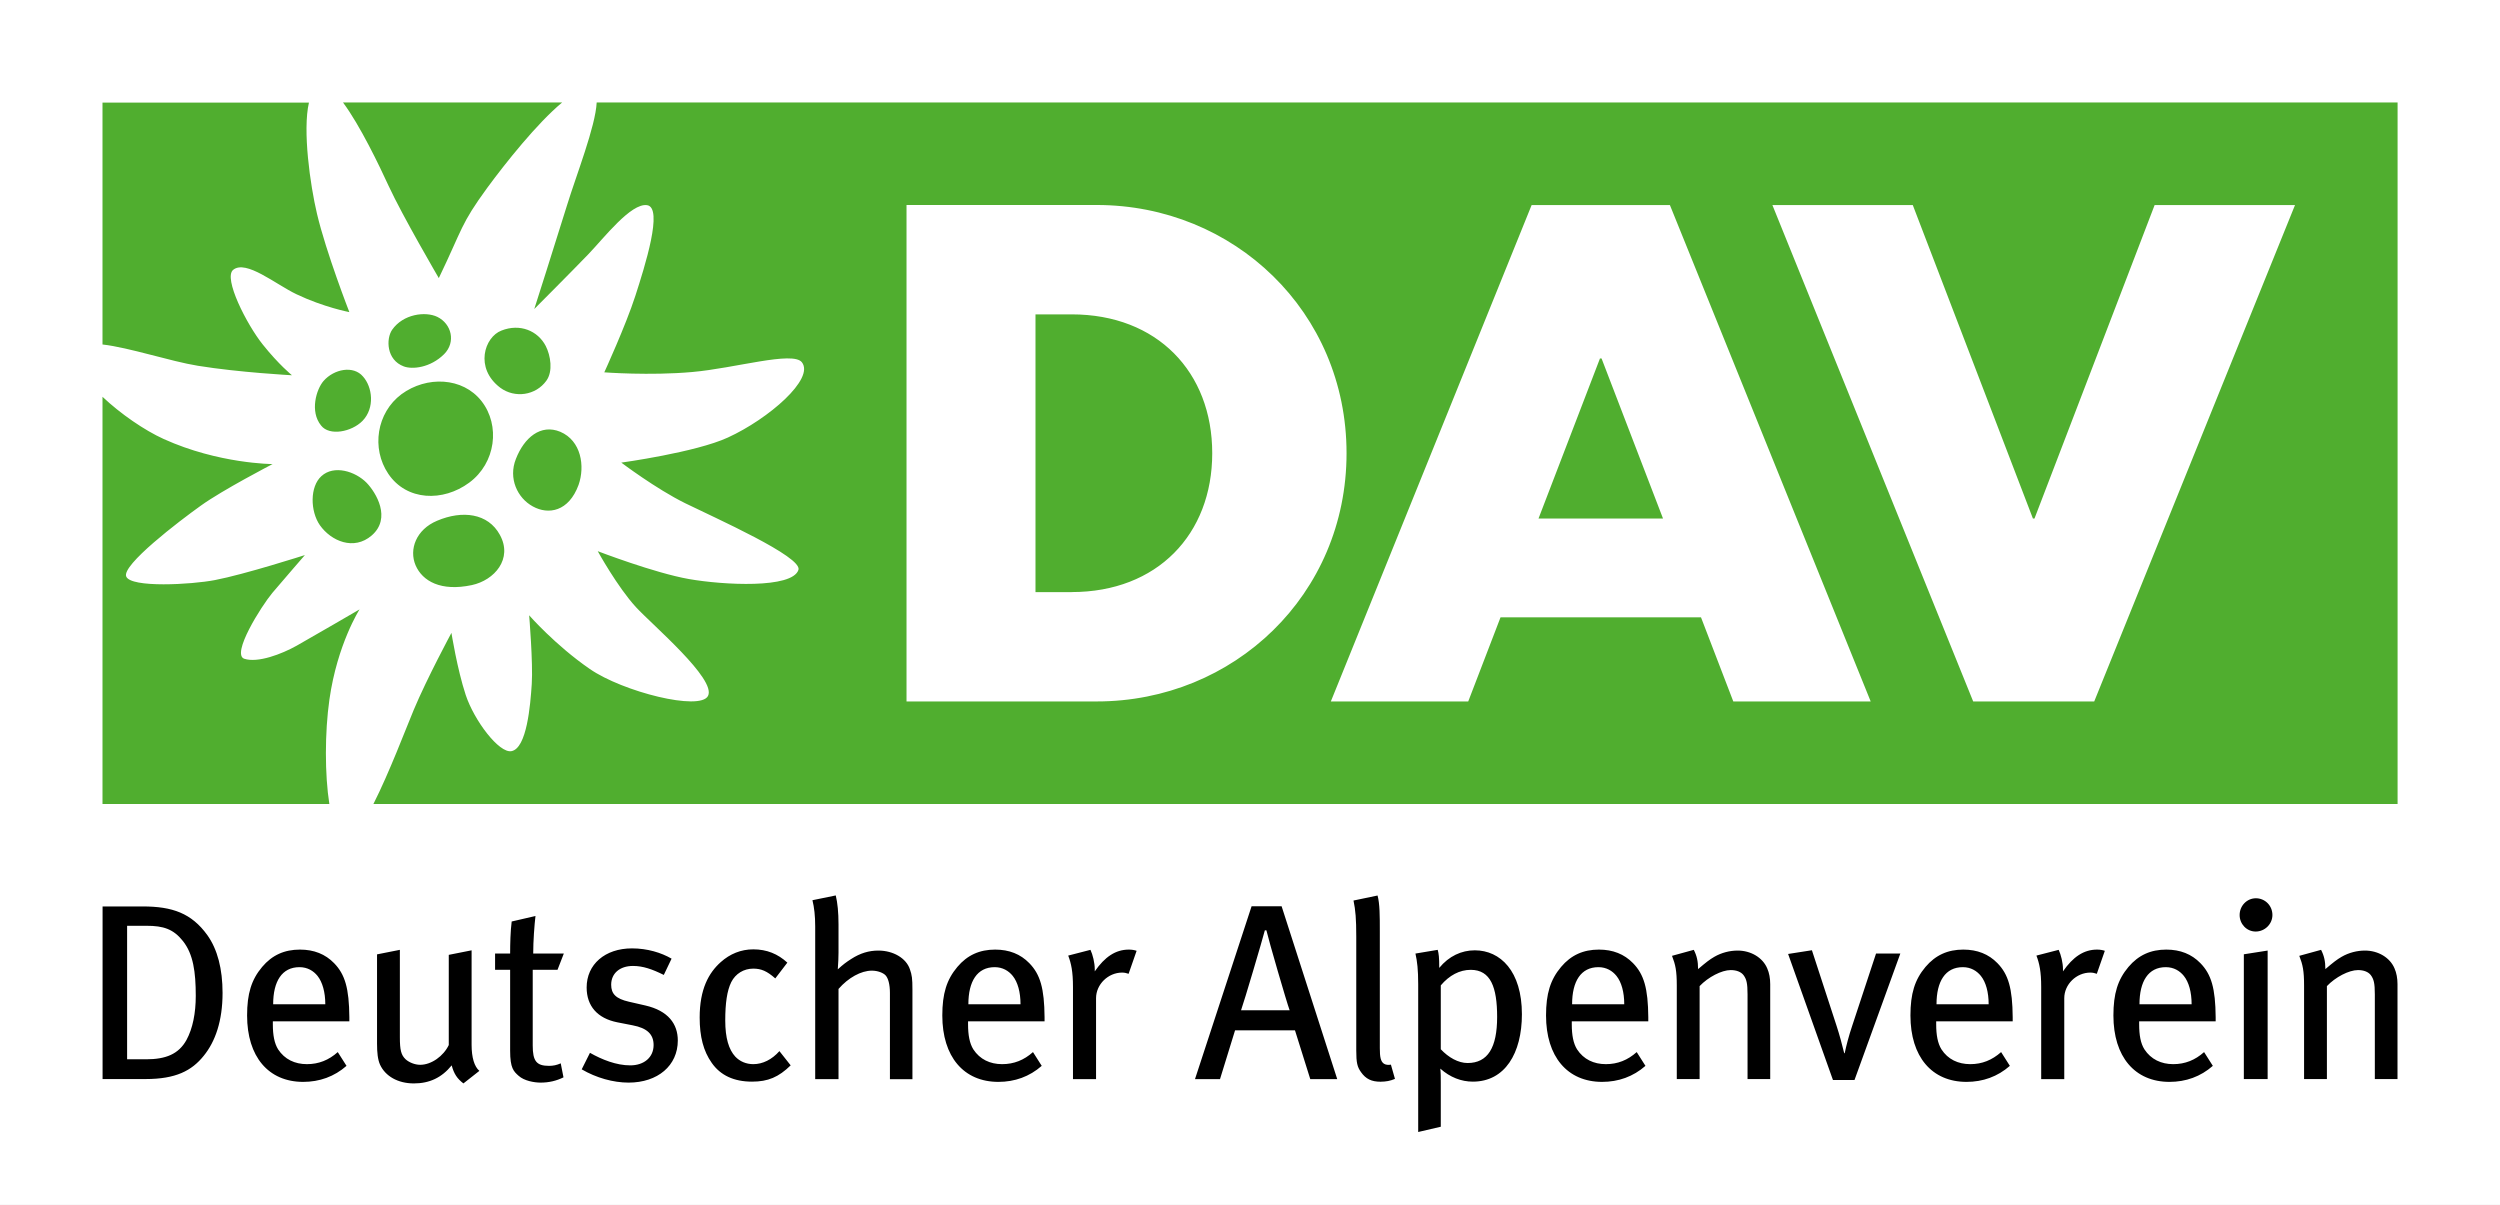
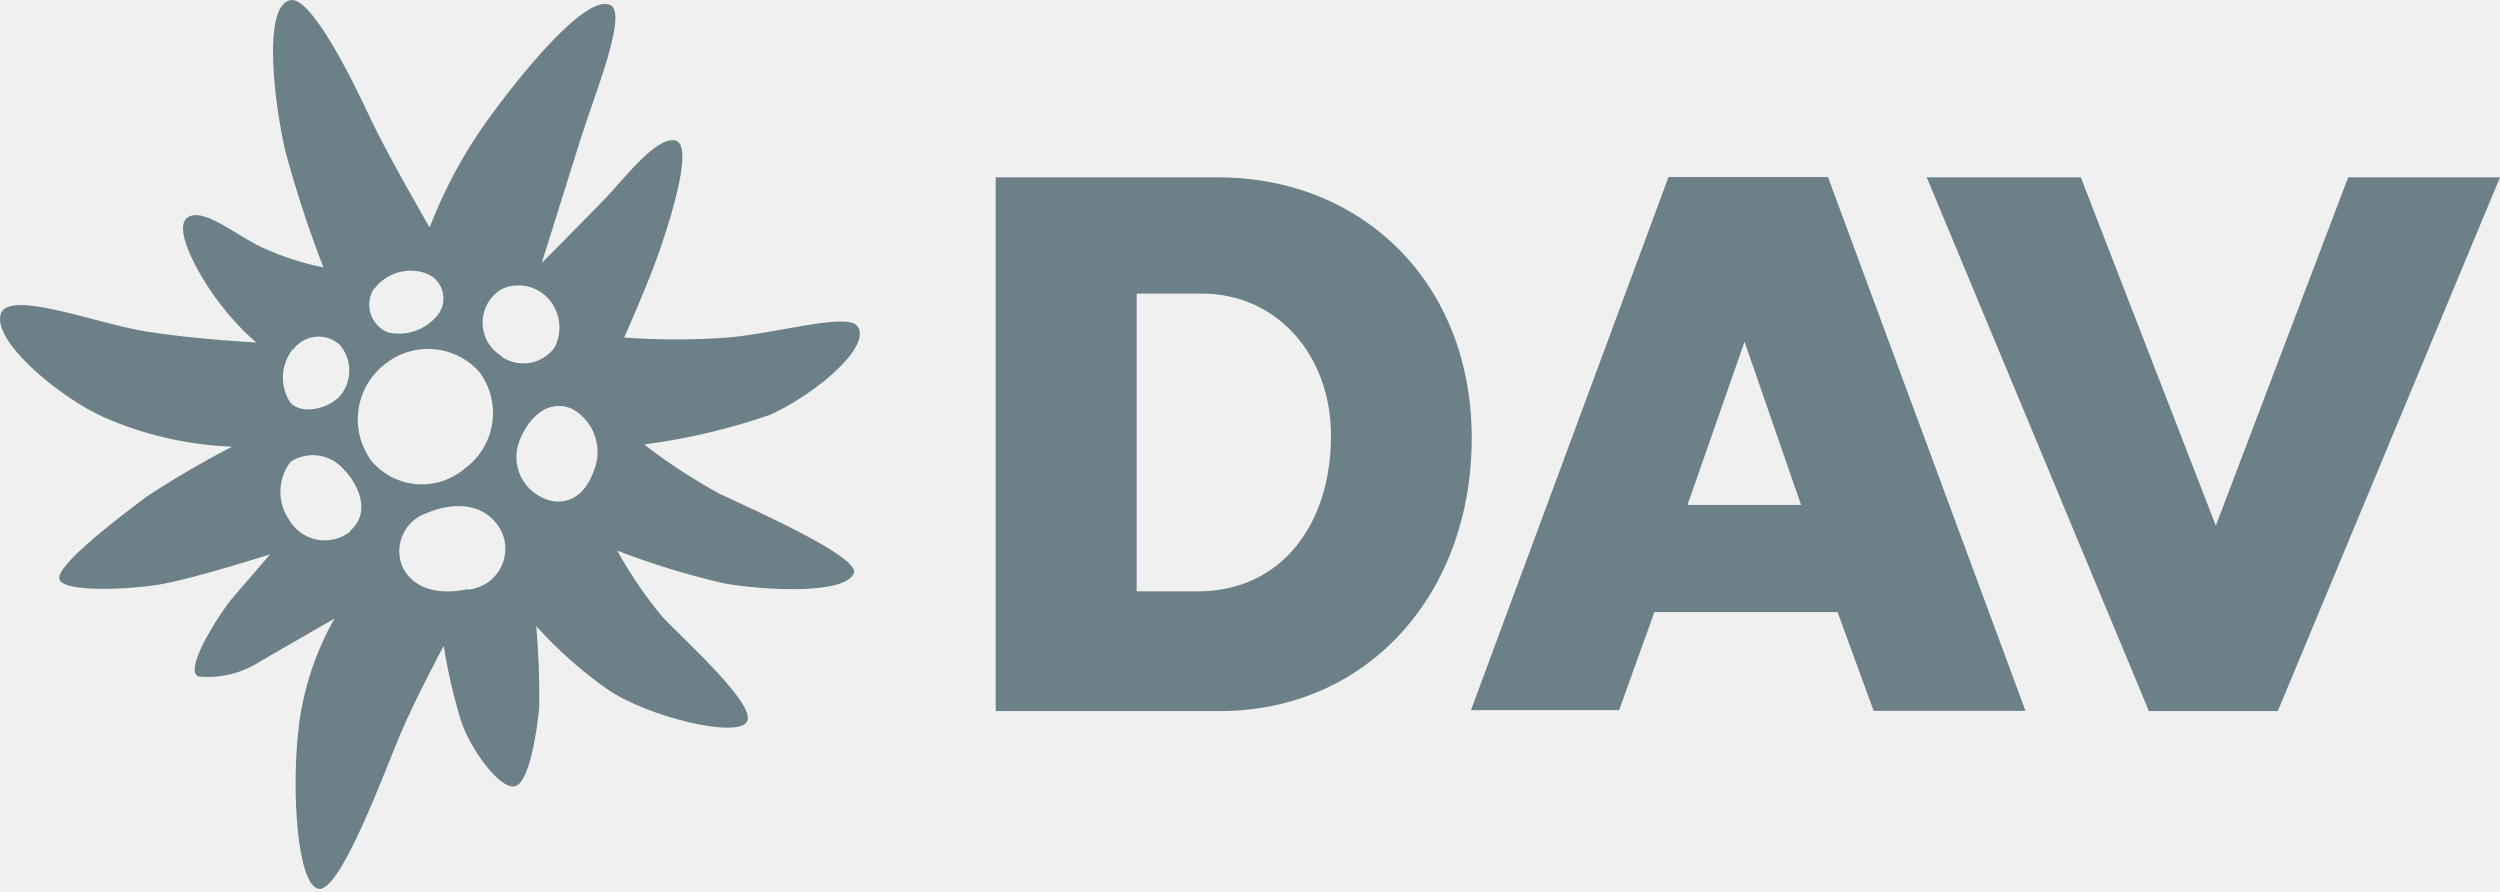
- <svg xmlns="http://www.w3.org/2000/svg" version="1.1" id="Ebene_1" x="0px" y="0px" viewBox="0 0 308.79 148.79" style="enable-background:new 0 0 308.79 148.79;" xml:space="preserve">
-   <style type="text/css">
- 	.st0{fill:#FFFFFF;}
- 	.st1{fill:#50AE2F;}
- </style>
-   <rect class="st0" width="308.79" height="148.79" />
-   <path class="st1" d="M39.7,58.81c1.55-1.42,4.19-0.6,5.59,0.83c1.15,1.2,3.09,4.36,0.62,6.5c-2.2,1.9-5.01,0.7-6.4-1.27  C38.31,63.14,38.26,60.11,39.7,58.81L39.7,58.81z M44.77,51.99c1.56-1.6,1.23-4.19,0.07-5.48c-1.18-1.4-3.58-0.94-4.88,0.55  c-0.88,1.01-1.72,3.76-0.3,5.5C40.69,53.89,43.43,53.35,44.77,51.99L44.77,51.99z M63.72,56.69c-0.95,2.39,0.18,4.82,2.09,5.86  c1.93,1.07,4.44,0.64,5.65-2.65c0.82-2.32,0.33-5.47-2.26-6.57C66.78,52.33,64.74,54.06,63.72,56.69L63.72,56.69z M57.95,59.62  c3.3-2.43,3.86-7.08,1.53-10.07c-2.34-2.99-6.8-3.13-9.89-0.86c-3.07,2.29-3.75,6.69-1.63,9.83C50.22,61.88,54.72,62.01,57.95,59.62  L57.95,59.62z M61.94,40.83c-2.1,0.79-3.35,4.64-0.15,7.06c1.8,1.33,4.38,0.96,5.69-0.86c0.85-1.16,0.53-3.11-0.07-4.29  C66.43,40.84,64.2,39.93,61.94,40.83L61.94,40.83z M24.45,45.18c5.12,0.83,11.61,1.17,11.61,1.17s-1.63-1.32-3.6-3.79  c-1.98-2.47-4.91-8.22-3.66-9.23c1.59-1.29,5.25,1.79,7.81,3.01c3.4,1.62,6.54,2.21,6.54,2.21s-2.87-7.36-4-12.16  c-0.84-3.56-1.79-10.29-0.99-13.72h-25.5v29.88C15.96,42.92,21.04,44.63,24.45,45.18L24.45,45.18z M40.69,86.39  c0.97-6.82,3.72-11.12,3.72-11.12s-5.89,3.43-7.76,4.48c-1.87,1.05-4.81,2.16-6.47,1.62c-1.66-0.54,2.09-6.5,3.47-8.15  c1.39-1.64,4.01-4.66,4.01-4.66s-7.45,2.39-11.12,3.09c-2.9,0.56-10.37,0.98-10.95-0.44c-0.58-1.41,6.51-6.82,9.21-8.75  c2.69-1.94,8.87-5.14,8.87-5.14s-6.67-0.02-13.46-3.1c-2.36-1.07-5.32-3.1-7.55-5.21v50.3h28.02  C40.11,95.68,40.11,90.46,40.69,86.39L40.69,86.39z M54.86,43.74c1.48-1.5,0.91-3.74-0.84-4.6c-1.47-0.71-4.23-0.36-5.59,1.6  c-0.76,1.12-0.71,3.72,1.45,4.52C50.92,45.65,53.15,45.44,54.86,43.74L54.86,43.74z M73.7,12.66c-0.14,2.94-2.54,9.04-3.65,12.65  c-1.43,4.63-4.06,12.86-4.06,12.86s4.78-4.79,6.7-6.79c1.92-2,5.24-6.32,7.23-6.04c2.04,0.29-0.27,7.56-1.45,11.22  c-1.18,3.65-3.83,9.43-3.83,9.43s5.6,0.43,10.86-0.04c5.26-0.46,12.42-2.62,13.54-1.21c1.62,2.04-4.11,7-9.13,9.3  c-3.99,1.84-13.17,3.1-13.17,3.1s4.27,3.23,7.9,5.02c3.64,1.79,14.51,6.62,13.98,8.23c-0.76,2.33-9.27,1.88-13.53,1.13  c-4.27-0.75-11.26-3.44-11.26-3.44s2.44,4.43,4.72,6.91c2,2.18,9.97,8.9,8.9,10.97c-0.98,1.89-10.52-0.51-14.6-3.33  c-4.28-2.95-7.49-6.63-7.49-6.63s0.49,5.9,0.32,8.49c-0.17,2.58-0.6,7.94-2.51,8.29c-1.53,0.28-4.6-3.78-5.65-6.95  c-1.05-3.18-1.76-7.66-1.76-7.66s-3.03,5.62-4.66,9.52c-0.98,2.35-3.02,7.75-4.98,11.62h250.02V12.66H73.7L73.7,12.66z M69.43,12.66  H42.37c2.11,2.84,4.49,7.82,5.64,10.32c1.7,3.68,6.19,11.37,6.19,11.37c2.99-6.22,2.65-6.58,5.99-11.16  C62.45,20.12,66.33,15.24,69.43,12.66L69.43,12.66z M58.27,72.27c2.81-0.6,5.1-3.25,3.47-6.21c-1.46-2.68-4.64-3.06-7.75-1.74  c-2.6,1.09-3.49,3.54-2.66,5.5C52.18,71.79,54.47,73.08,58.27,72.27L58.27,72.27z M132.37,73.13c10.56,0,17.36-7.13,17.36-17.15  c0-10.02-6.79-17.15-17.36-17.15h-4.47v34.31H132.37L132.37,73.13z M111.97,86.64V25.32h23.49c16.93,0,30.86,13.18,30.86,30.66  c0,17.48-13.93,30.66-30.86,30.66H111.97L111.97,86.64z M185.34,76.25l-3.99,10.39h-16.97l24.8-61.31h17.08l24.8,61.31h-16.97  l-3.99-10.39H185.34L185.34,76.25z M205.41,64.05l-7.59-19.77h-0.2l-7.59,19.77H205.41L205.41,64.05z M251.29,64.05l14.84-38.72  h17.34l-24.8,61.31h-14.95l-24.8-61.31h17.34l14.84,38.72H251.29L251.29,64.05z" />
-   <path d="M27.49,122.64c0-2.94-0.62-5.38-1.89-7.15c-1.95-2.69-4.3-3.53-7.98-3.53h-4.95v21.32h5.32c3.71,0,5.69-1.02,7.18-2.88  C26.59,128.65,27.49,126.11,27.49,122.64L27.49,122.64z M24.18,123.01c0,2.1-0.37,4.02-1.15,5.45c-0.96,1.73-2.54,2.38-4.98,2.38  H15.7v-16.49h2.41c2.07,0,3.31,0.4,4.49,1.89C23.87,117.85,24.18,120.04,24.18,123.01L24.18,123.01z M43.15,126.14v-0.5  c-0.03-3.56-0.53-5.29-1.89-6.68c-1.08-1.11-2.48-1.67-4.21-1.67c-1.92,0-3.44,0.68-4.67,2.14c-1.33,1.58-1.86,3.31-1.86,6  c0,5.08,2.63,8.2,6.93,8.2c2.01,0,3.84-0.65,5.35-1.98l-1.08-1.7c-1.11,0.99-2.35,1.49-3.81,1.49c-1.49,0-2.75-0.59-3.56-1.83  c-0.46-0.74-0.65-1.76-0.65-3.09v-0.37H43.15L43.15,126.14z M40.18,124.04h-6.44c0-2.82,1.08-4.58,3.25-4.58  c0.99,0,1.73,0.46,2.23,1.08C39.83,121.31,40.18,122.55,40.18,124.04L40.18,124.04z M59.21,132.27c-0.62-0.53-0.96-1.64-0.96-3.22  v-11.67l-2.82,0.56v11.14c-0.65,1.36-2.14,2.44-3.53,2.44c-0.68,0-1.39-0.31-1.8-0.68c-0.56-0.53-0.71-1.15-0.71-2.72v-10.8  l-2.82,0.56v11.02c0,1.11,0.09,1.98,0.37,2.6c0.65,1.42,2.2,2.32,4.18,2.32c1.92,0,3.44-0.71,4.67-2.23  c0.28,1.05,0.68,1.64,1.45,2.23L59.21,132.27L59.21,132.27z M69.64,117.78h-3.78c0-1.58,0.15-3.53,0.28-4.64l-2.94,0.68  c-0.15,1.18-0.19,2.75-0.19,3.96h-1.86v2.01h1.86v10c0,2.14,0.43,2.54,1.05,3.09c0.68,0.62,1.92,0.84,2.72,0.84  c1.02,0,1.95-0.22,2.82-0.65l-0.34-1.73c-0.5,0.22-0.93,0.31-1.45,0.31c-1.55,0-2.01-0.59-2.01-2.51v-9.35h3.06L69.64,117.78  L69.64,117.78z M83.72,128.52c0-2.04-1.18-3.68-4.02-4.33l-2.01-0.46c-1.64-0.37-2.2-0.99-2.2-2.1c0-1.39,1.05-2.32,2.69-2.32  c1.24,0,2.38,0.4,3.81,1.11l0.96-2.01c-1.27-0.74-3-1.27-4.89-1.27c-3.34,0-5.6,1.98-5.6,4.83c0,2.29,1.33,3.81,3.78,4.3l1.89,0.37  c1.8,0.34,2.6,1.11,2.6,2.44c0,1.52-1.18,2.51-2.88,2.51c-1.73,0-3.5-0.71-4.98-1.55l-1.02,2.04c1.79,1.05,3.9,1.64,5.79,1.64  C81.24,133.72,83.72,131.62,83.72,128.52L83.72,128.52z M97.66,131.59l-1.39-1.76c-0.93,1.05-2.07,1.61-3.22,1.61  c-0.9,0-1.67-0.34-2.23-0.93c-0.8-0.87-1.24-2.29-1.24-4.46c0-2.14,0.22-3.68,0.74-4.74c0.53-1.05,1.55-1.67,2.72-1.67  c0.99,0,1.7,0.31,2.72,1.21l1.49-1.95c-1.18-1.08-2.54-1.64-4.21-1.64c-1.52,0-2.88,0.56-4.02,1.58c-1.49,1.33-2.6,3.34-2.6,6.84  c0,2.35,0.46,4.15,1.49,5.6c1.08,1.55,2.75,2.32,4.98,2.32C94.87,133.6,96.17,133.04,97.66,131.59L97.66,131.59z M112.7,133.29  v-11.05c0-1.39-0.06-1.79-0.31-2.51c-0.46-1.39-2.07-2.32-3.9-2.32c-1.15,0-2.23,0.31-3.37,1.05c-0.62,0.4-0.96,0.65-1.64,1.27  c0.06-0.8,0.09-1.52,0.09-2.07v-3.47c0-1.52-0.12-2.66-0.34-3.59l-2.88,0.59c0.22,0.9,0.34,1.92,0.34,3.25v18.85h2.88v-11.14  c1.21-1.39,2.79-2.26,4.12-2.26c0.74,0,1.42,0.28,1.7,0.59c0.31,0.34,0.53,1.08,0.53,2.17v10.65H112.7L112.7,133.29z M129.02,126.14  v-0.5c-0.03-3.56-0.53-5.29-1.89-6.68c-1.08-1.11-2.48-1.67-4.21-1.67c-1.92,0-3.44,0.68-4.67,2.14c-1.33,1.58-1.86,3.31-1.86,6  c0,5.08,2.63,8.2,6.93,8.2c2.01,0,3.84-0.65,5.35-1.98l-1.08-1.7c-1.11,0.99-2.35,1.49-3.81,1.49c-1.49,0-2.75-0.59-3.56-1.83  c-0.46-0.74-0.65-1.76-0.65-3.09v-0.37H129.02L129.02,126.14z M126.05,124.04h-6.44c0-2.82,1.08-4.58,3.25-4.58  c0.99,0,1.73,0.46,2.23,1.08C125.71,121.31,126.05,122.55,126.05,124.04L126.05,124.04z M140.39,117.44  c-0.25-0.09-0.59-0.15-0.96-0.15c-1.64,0-2.97,0.9-4.21,2.69v-0.28c0-0.77-0.25-1.79-0.53-2.38l-2.75,0.71  c0.37,0.96,0.59,1.98,0.59,3.87v11.39h2.85v-10c0-1.7,1.49-3.16,3.22-3.16c0.31,0,0.53,0.06,0.8,0.15L140.39,117.44L140.39,117.44z   M165.17,133.29l-6.87-21.35h-3.71l-6.99,21.35h3.09l1.86-6.03h7.4l1.89,6.03H165.17L165.17,133.29z M159.29,124.78h-6  c0.37-1.02,2.63-8.67,2.94-9.87h0.19C156.7,116.14,158.92,123.79,159.29,124.78L159.29,124.78z M172.3,133.26l-0.5-1.76  c-0.31,0.06-0.65,0.03-0.87-0.12c-0.4-0.28-0.5-0.84-0.5-1.92v-14.42c0-1.92,0-3.4-0.28-4.43l-2.97,0.62  c0.25,1.21,0.34,2.26,0.34,4.46v14.05c0,1.52,0.12,2.04,0.59,2.69c0.59,0.84,1.3,1.18,2.41,1.18  C171.21,133.6,171.71,133.51,172.3,133.26L172.3,133.26z M187.98,125.27c0-5.32-2.66-7.89-5.82-7.89c-1.64,0-3.19,0.71-4.39,2.17  c0-1.3-0.06-1.76-0.19-2.23l-2.75,0.46c0.22,0.99,0.34,1.98,0.34,3.81v18.23l2.79-0.65v-5.45c0-0.56,0-1.24-0.06-1.73  c1.21,1.08,2.6,1.61,4.02,1.61C185.88,133.6,187.98,130.1,187.98,125.27L187.98,125.27z M184.92,125.61c0,3.78-1.15,5.69-3.65,5.69  c-1.15,0-2.35-0.68-3.31-1.7v-7.89c1.05-1.24,2.32-1.92,3.71-1.92C184.12,119.8,184.92,121.93,184.92,125.61L184.92,125.61z   M203.59,126.14v-0.5c-0.03-3.56-0.53-5.29-1.89-6.68c-1.08-1.11-2.48-1.67-4.21-1.67c-1.92,0-3.44,0.68-4.67,2.14  c-1.33,1.58-1.86,3.31-1.86,6c0,5.08,2.63,8.2,6.93,8.2c2.01,0,3.84-0.65,5.35-1.98l-1.08-1.7c-1.11,0.99-2.35,1.49-3.81,1.49  c-1.49,0-2.75-0.59-3.56-1.83c-0.46-0.74-0.65-1.76-0.65-3.09v-0.37H203.59L203.59,126.14z M200.62,124.04h-6.44  c0-2.82,1.08-4.58,3.25-4.58c0.99,0,1.73,0.46,2.23,1.08C200.28,121.31,200.62,122.55,200.62,124.04L200.62,124.04z M218.65,133.29  v-11.73c0-0.71-0.12-1.39-0.37-1.95c-0.56-1.33-2.01-2.2-3.65-2.2c-0.96,0-1.98,0.25-2.88,0.77c-0.59,0.34-1.02,0.68-2.01,1.52  c0-0.96-0.15-1.64-0.53-2.38l-2.69,0.74c0.43,1.11,0.59,1.83,0.59,3.68v11.54h2.82v-11.48c1.05-1.11,2.72-1.98,3.84-1.98  c0.71,0,1.27,0.22,1.58,0.62c0.37,0.5,0.5,0.99,0.5,2.38v10.46H218.65L218.65,133.29z M234.72,117.78h-3l-2.94,8.91  c-0.43,1.27-0.74,2.48-0.93,3.4h-0.06c-0.25-1.05-0.59-2.29-0.93-3.34l-3.06-9.38l-2.94,0.46l5.54,15.57h2.66L234.72,117.78  L234.72,117.78z M248.6,126.14v-0.5c-0.03-3.56-0.53-5.29-1.89-6.68c-1.08-1.11-2.48-1.67-4.21-1.67c-1.92,0-3.43,0.68-4.67,2.14  c-1.33,1.58-1.86,3.31-1.86,6c0,5.08,2.63,8.2,6.93,8.2c2.01,0,3.84-0.65,5.35-1.98l-1.08-1.7c-1.12,0.99-2.35,1.49-3.81,1.49  c-1.49,0-2.76-0.59-3.56-1.83c-0.46-0.74-0.65-1.76-0.65-3.09v-0.37H248.6L248.6,126.14z M245.63,124.04h-6.44  c0-2.82,1.08-4.58,3.25-4.58c0.99,0,1.73,0.46,2.23,1.08C245.29,121.31,245.63,122.55,245.63,124.04L245.63,124.04z M259.98,117.44  c-0.25-0.09-0.59-0.15-0.96-0.15c-1.64,0-2.97,0.9-4.21,2.69v-0.28c0-0.77-0.25-1.79-0.53-2.38l-2.75,0.71  c0.37,0.96,0.59,1.98,0.59,3.87v11.39h2.85v-10c0-1.7,1.49-3.16,3.22-3.16c0.31,0,0.53,0.06,0.8,0.15L259.98,117.44L259.98,117.44z   M273.67,126.14v-0.5c-0.03-3.56-0.53-5.29-1.89-6.68c-1.08-1.11-2.48-1.67-4.21-1.67c-1.92,0-3.43,0.68-4.67,2.14  c-1.33,1.58-1.86,3.31-1.86,6c0,5.08,2.63,8.2,6.93,8.2c2.01,0,3.84-0.65,5.35-1.98l-1.08-1.7c-1.11,0.99-2.35,1.49-3.81,1.49  c-1.48,0-2.75-0.59-3.56-1.83c-0.47-0.74-0.65-1.76-0.65-3.09v-0.37H273.67L273.67,126.14z M270.7,124.04h-6.44  c0-2.82,1.08-4.58,3.25-4.58c0.99,0,1.73,0.46,2.23,1.08C270.36,121.31,270.7,122.55,270.7,124.04L270.7,124.04z M280.09,133.29  v-15.88l-2.94,0.46v15.41H280.09L280.09,133.29z M280.68,113.02c0-1.18-0.93-2.07-2.04-2.07c-1.11,0-2.01,0.93-2.01,2.07  c0,1.11,0.87,2.04,1.98,2.04C279.75,115.06,280.68,114.13,280.68,113.02L280.68,113.02z M296.13,133.29v-11.73  c0-0.71-0.12-1.39-0.37-1.95c-0.56-1.33-2.01-2.2-3.65-2.2c-0.96,0-1.98,0.25-2.88,0.77c-0.59,0.34-1.02,0.68-2.01,1.52  c0-0.96-0.15-1.64-0.53-2.38l-2.69,0.74c0.43,1.11,0.59,1.83,0.59,3.68v11.54h2.82v-11.48c1.05-1.11,2.72-1.98,3.84-1.98  c0.71,0,1.27,0.22,1.58,0.62c0.37,0.5,0.5,0.99,0.5,2.38v10.46H296.13L296.13,133.29z" />
+ <svg xmlns="http://www.w3.org/2000/svg" width="415" height="148" viewBox="0 0 415 148" fill="none">
+   <path d="M202.42 118.042C227.01 118.042 244.305 98.616 244.305 72.715C244.305 46.813 226.027 29.436 202.174 29.436H165.29V118.042H202.42ZM199.552 48.739C211.846 48.739 220.945 58.821 220.945 72.346C220.945 87.264 212.502 98.165 198.855 98.165H188.691V48.739H199.552ZM274.387 101.608H305.042L311.026 118.001H336.23L303.444 29.395H276.969L244.182 117.878H268.772L274.674 101.485L274.387 101.608ZM298.977 83.821H280.124L289.592 56.731L298.977 83.821ZM356.353 118.042H378.115L415 29.436H389.795L367.828 87.264L345.411 29.436H319.837L356.722 118.042H356.353Z" fill="#6C8087" />
+   <path d="M119.471 81.977C115.078 79.585 110.884 76.844 106.93 73.78C114.046 72.856 121.05 71.208 127.831 68.862C135.782 65.215 144.839 57.346 142.299 54.108C140.536 51.895 129.143 55.297 120.823 56.034C115.093 56.447 109.341 56.447 103.61 56.034C103.61 56.034 107.709 46.895 109.676 41.075C111.643 35.256 115.209 23.74 111.971 23.289C108.733 22.838 103.569 29.723 100.537 32.879C97.504 36.035 89.922 43.657 89.922 43.657C89.922 43.657 94.02 30.625 96.356 23.166C98.692 15.707 104.266 2.223 101.315 0.83C97.217 -1.096 86.111 12.715 80.824 20.092C76.918 25.553 73.723 31.488 71.316 37.756C71.316 37.756 64.185 25.461 61.521 19.723C58.857 13.986 51.849 -0.44 48.283 0.01C43.447 0.748 45.578 17.51 47.382 25.133C49.142 31.661 51.249 38.091 53.693 44.395C50.114 43.676 46.633 42.534 43.324 40.993C39.226 39.067 33.488 34.149 31.029 36.199C28.57 38.248 33.693 46.936 36.849 50.829C38.542 53.023 40.451 55.041 42.545 56.854C42.545 56.854 32.259 56.321 24.144 55.01C16.029 53.698 1.808 48.125 0.169 51.977C-1.511 56.444 9.718 65.87 17.177 69.231C23.92 72.204 31.165 73.872 38.529 74.149C33.707 76.641 29.015 79.376 24.472 82.346C20.374 85.419 8.939 93.985 9.882 96.239C10.825 98.493 22.628 97.796 27.218 96.894C33.037 95.788 44.841 92.017 44.841 92.017L38.488 99.394C36.316 102.017 30.292 111.444 32.996 112.304C36.601 112.645 40.215 111.749 43.242 109.763L55.537 102.673C52.446 108.109 50.442 114.095 49.636 120.296C48.283 131.156 49.349 147.017 52.914 147.55C56.48 148.082 63.693 128.493 66.275 122.304C68.857 116.116 73.652 107.222 73.652 107.222C74.32 111.379 75.264 115.486 76.48 119.517C78.119 124.558 82.996 130.992 85.414 130.542C87.832 130.091 89.143 121.525 89.512 117.386C89.578 112.9 89.414 108.413 89.02 103.944C92.574 107.89 96.561 111.423 100.906 114.476C107.381 118.943 122.504 122.673 124.02 119.763C125.536 116.853 113.119 105.829 109.922 102.345C107.094 98.943 104.596 95.279 102.463 91.403C108.265 93.652 114.223 95.474 120.291 96.853C127.053 98.042 140.577 98.739 141.766 95.05C142.462 92.345 125.25 84.681 119.471 81.977ZM62.094 48.002C63.082 46.66 64.486 45.682 66.088 45.223C67.689 44.763 69.398 44.847 70.947 45.461C71.617 45.755 72.204 46.211 72.657 46.786C73.11 47.361 73.415 48.038 73.544 48.759C73.674 49.48 73.624 50.221 73.4 50.918C73.176 51.615 72.784 52.246 72.258 52.756C71.276 53.817 70.031 54.599 68.65 55.024C67.267 55.449 65.798 55.5 64.389 55.174C63.712 54.899 63.104 54.478 62.609 53.941C62.114 53.404 61.743 52.764 61.524 52.067C61.304 51.37 61.242 50.633 61.34 49.909C61.439 49.185 61.697 48.492 62.094 47.879V48.002ZM48.652 58.042C49.081 57.452 49.628 56.958 50.258 56.591C50.889 56.224 51.589 55.992 52.314 55.911C53.04 55.83 53.774 55.901 54.47 56.12C55.166 56.339 55.808 56.701 56.357 57.182C57.406 58.378 57.984 59.915 57.984 61.506C57.984 63.096 57.406 64.633 56.357 65.829C54.226 68.001 49.882 68.862 48.16 66.772C47.297 65.433 46.879 63.856 46.968 62.266C47.056 60.675 47.646 59.154 48.652 57.919V58.042ZM58.078 88.288C57.302 88.885 56.407 89.308 55.453 89.529C54.499 89.75 53.509 89.763 52.55 89.569C51.59 89.375 50.684 88.977 49.891 88.403C49.099 87.828 48.438 87.09 47.955 86.239C46.989 84.813 46.498 83.119 46.549 81.397C46.6 79.676 47.193 78.014 48.242 76.649C49.624 75.751 51.286 75.389 52.916 75.631C54.546 75.872 56.032 76.701 57.094 77.96C58.939 79.763 62.013 84.763 58.078 88.165V88.288ZM61.316 75.993C59.696 73.549 59.065 70.58 59.552 67.688C60.039 64.797 61.607 62.198 63.939 60.419C66.223 58.592 69.123 57.713 72.037 57.965C74.951 58.217 77.657 59.58 79.594 61.772C80.49 62.978 81.138 64.35 81.501 65.808C81.864 67.266 81.936 68.781 81.711 70.267C81.486 71.752 80.97 73.179 80.192 74.464C79.413 75.749 78.389 76.868 77.176 77.755C76.044 78.731 74.724 79.463 73.298 79.909C71.871 80.354 70.369 80.503 68.883 80.346C67.397 80.188 65.959 79.728 64.657 78.994C63.356 78.259 62.219 77.266 61.316 76.075V75.993ZM77.709 97.796C71.684 99.067 68.078 97.017 66.726 93.903C66.402 93.062 66.252 92.165 66.284 91.264C66.316 90.364 66.53 89.479 66.913 88.664C67.296 87.848 67.84 87.119 68.512 86.519C69.184 85.919 69.97 85.461 70.824 85.173C75.742 83.083 80.783 83.698 83.119 87.96C83.635 88.953 83.899 90.058 83.886 91.178C83.874 92.297 83.585 93.396 83.046 94.377C82.507 95.358 81.734 96.191 80.796 96.801C79.858 97.412 78.783 97.782 77.668 97.878L77.709 97.796ZM83.324 59.149C82.346 58.579 81.534 57.762 80.97 56.781C80.406 55.799 80.109 54.687 80.109 53.555C80.109 52.423 80.406 51.31 80.97 50.329C81.534 49.347 82.346 48.531 83.324 47.961C84.885 47.256 86.657 47.178 88.273 47.742C89.89 48.307 91.229 49.471 92.012 50.993C92.575 52.031 92.87 53.194 92.87 54.374C92.87 55.555 92.575 56.718 92.012 57.756C91.022 59.072 89.566 59.959 87.942 60.233C86.318 60.508 84.65 60.149 83.283 59.231L83.324 59.149ZM98.528 78.288C96.643 83.493 92.668 84.149 89.594 82.386C88.007 81.523 86.79 80.109 86.171 78.411C85.552 76.713 85.574 74.848 86.234 73.165C87.832 69.067 91.111 66.239 94.922 67.837C96.719 68.815 98.085 70.43 98.752 72.363C99.42 74.297 99.34 76.41 98.528 78.288Z" fill="#6C8087" />
</svg>
